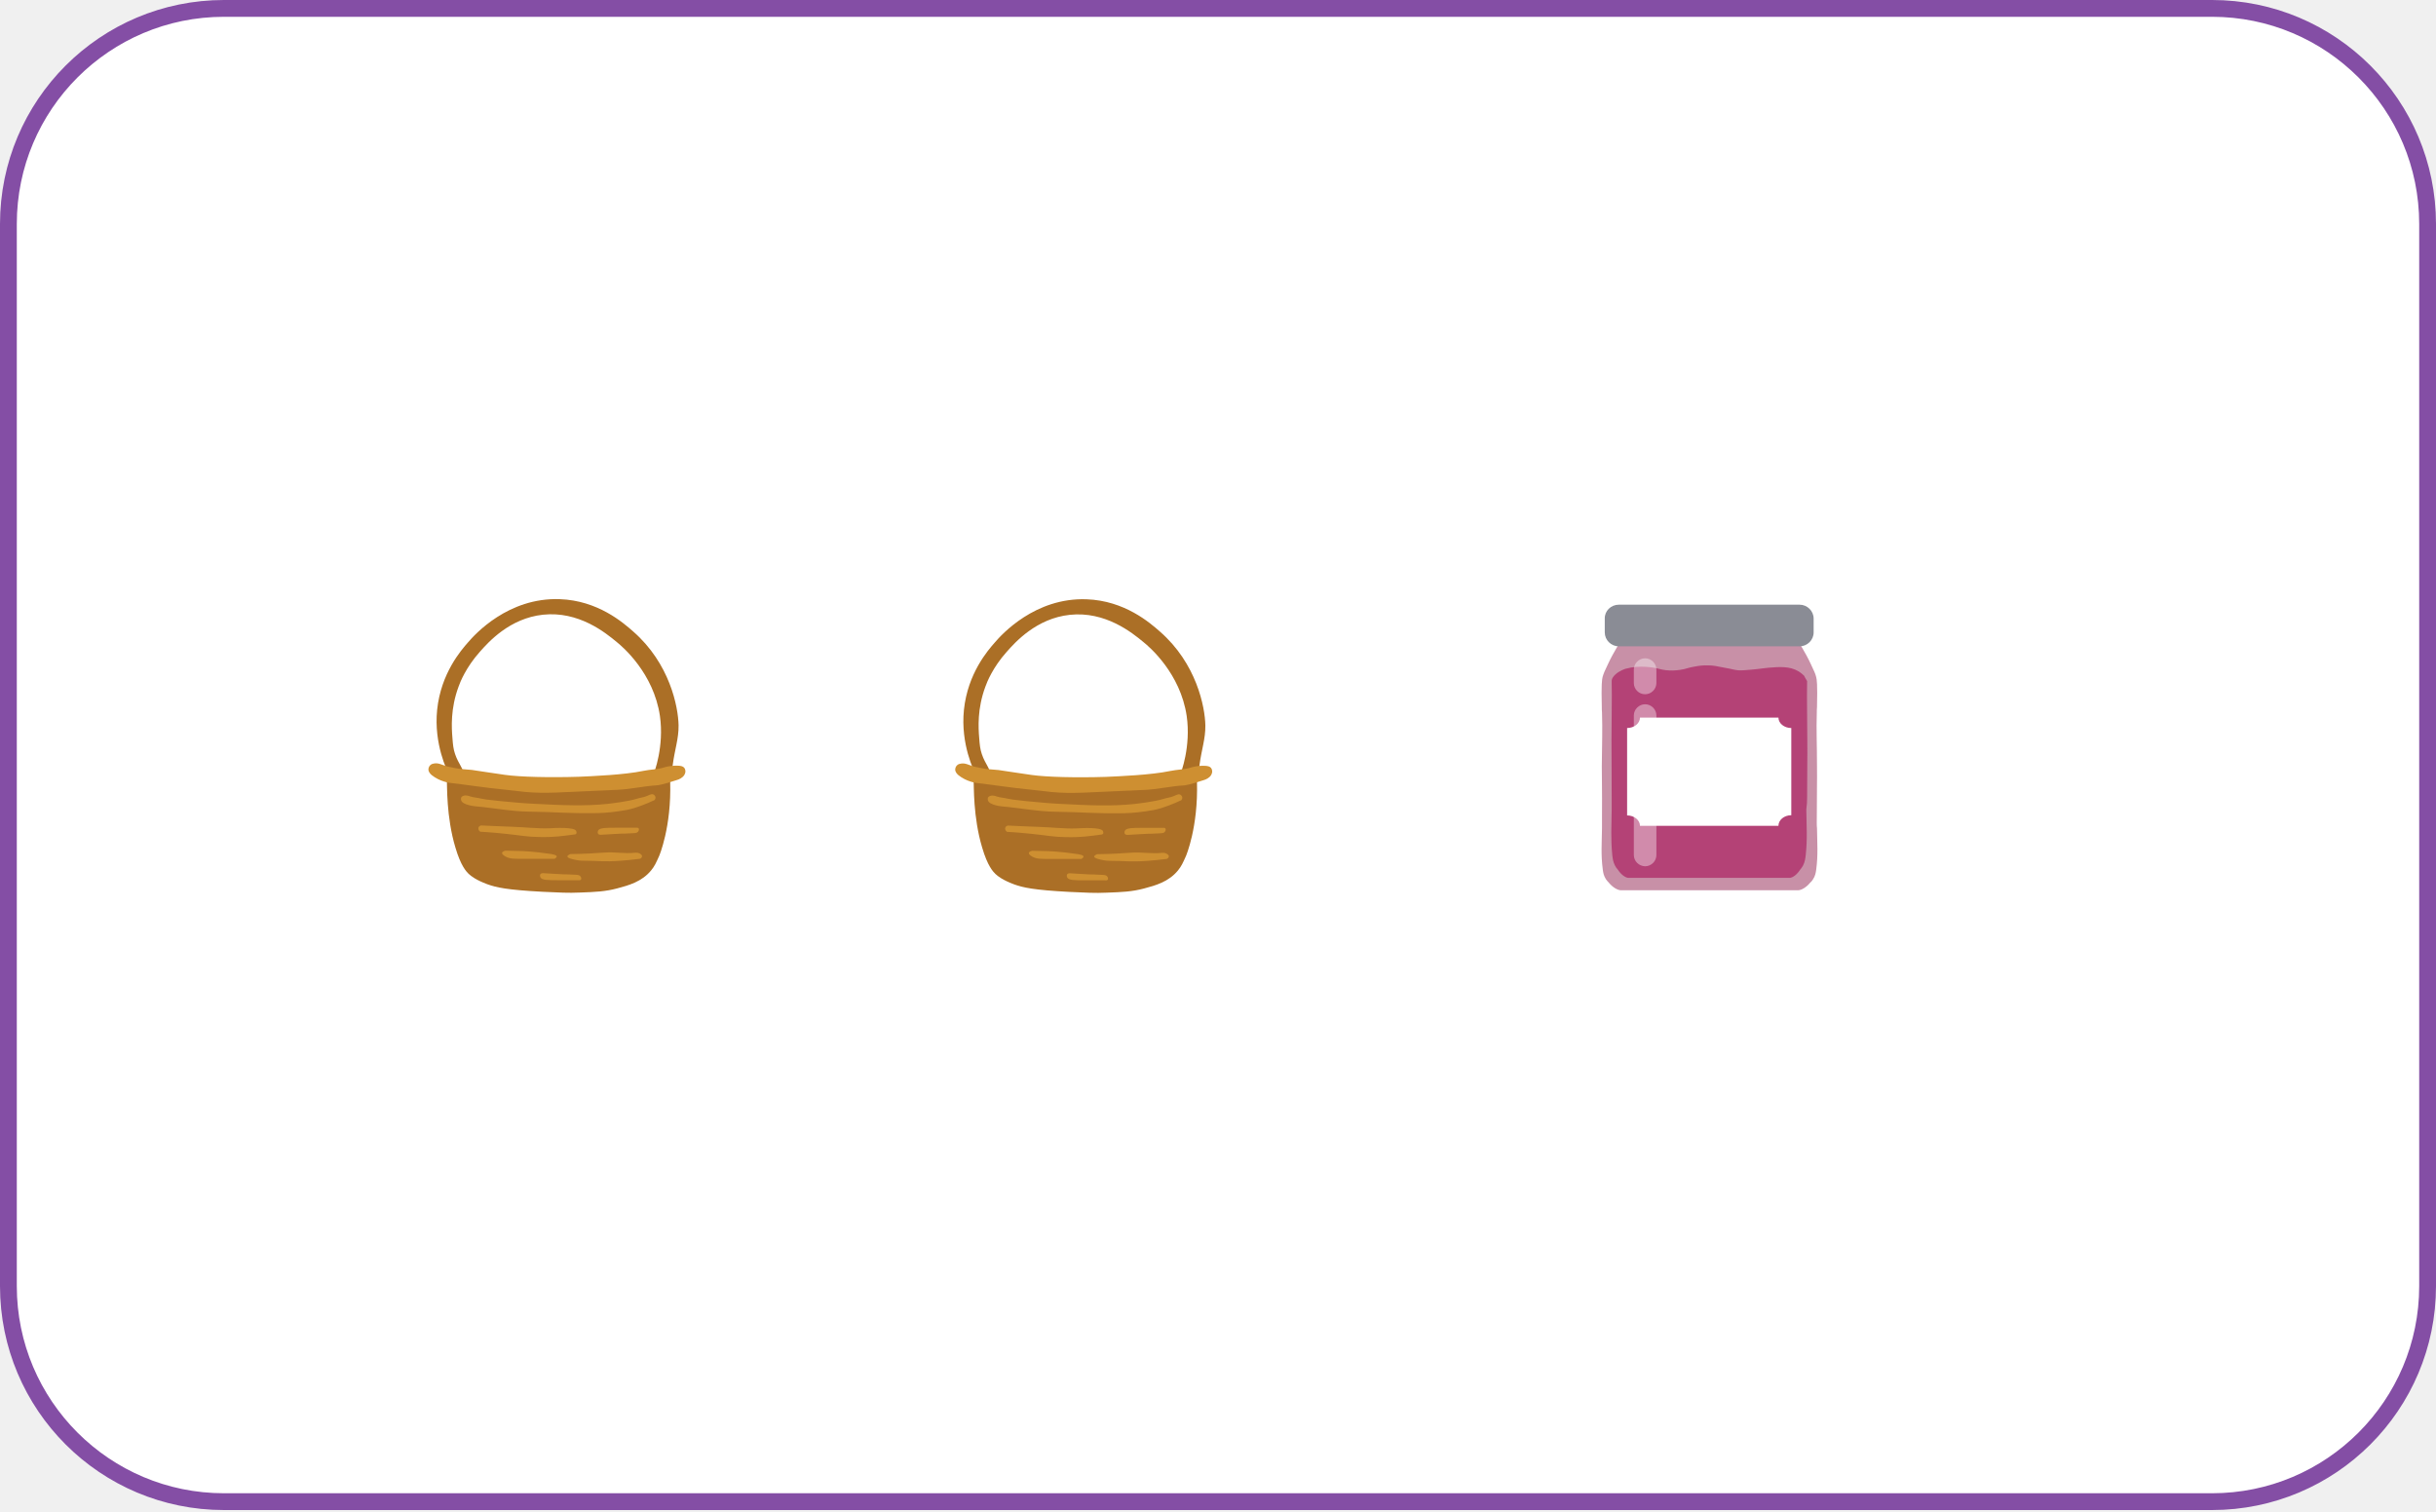
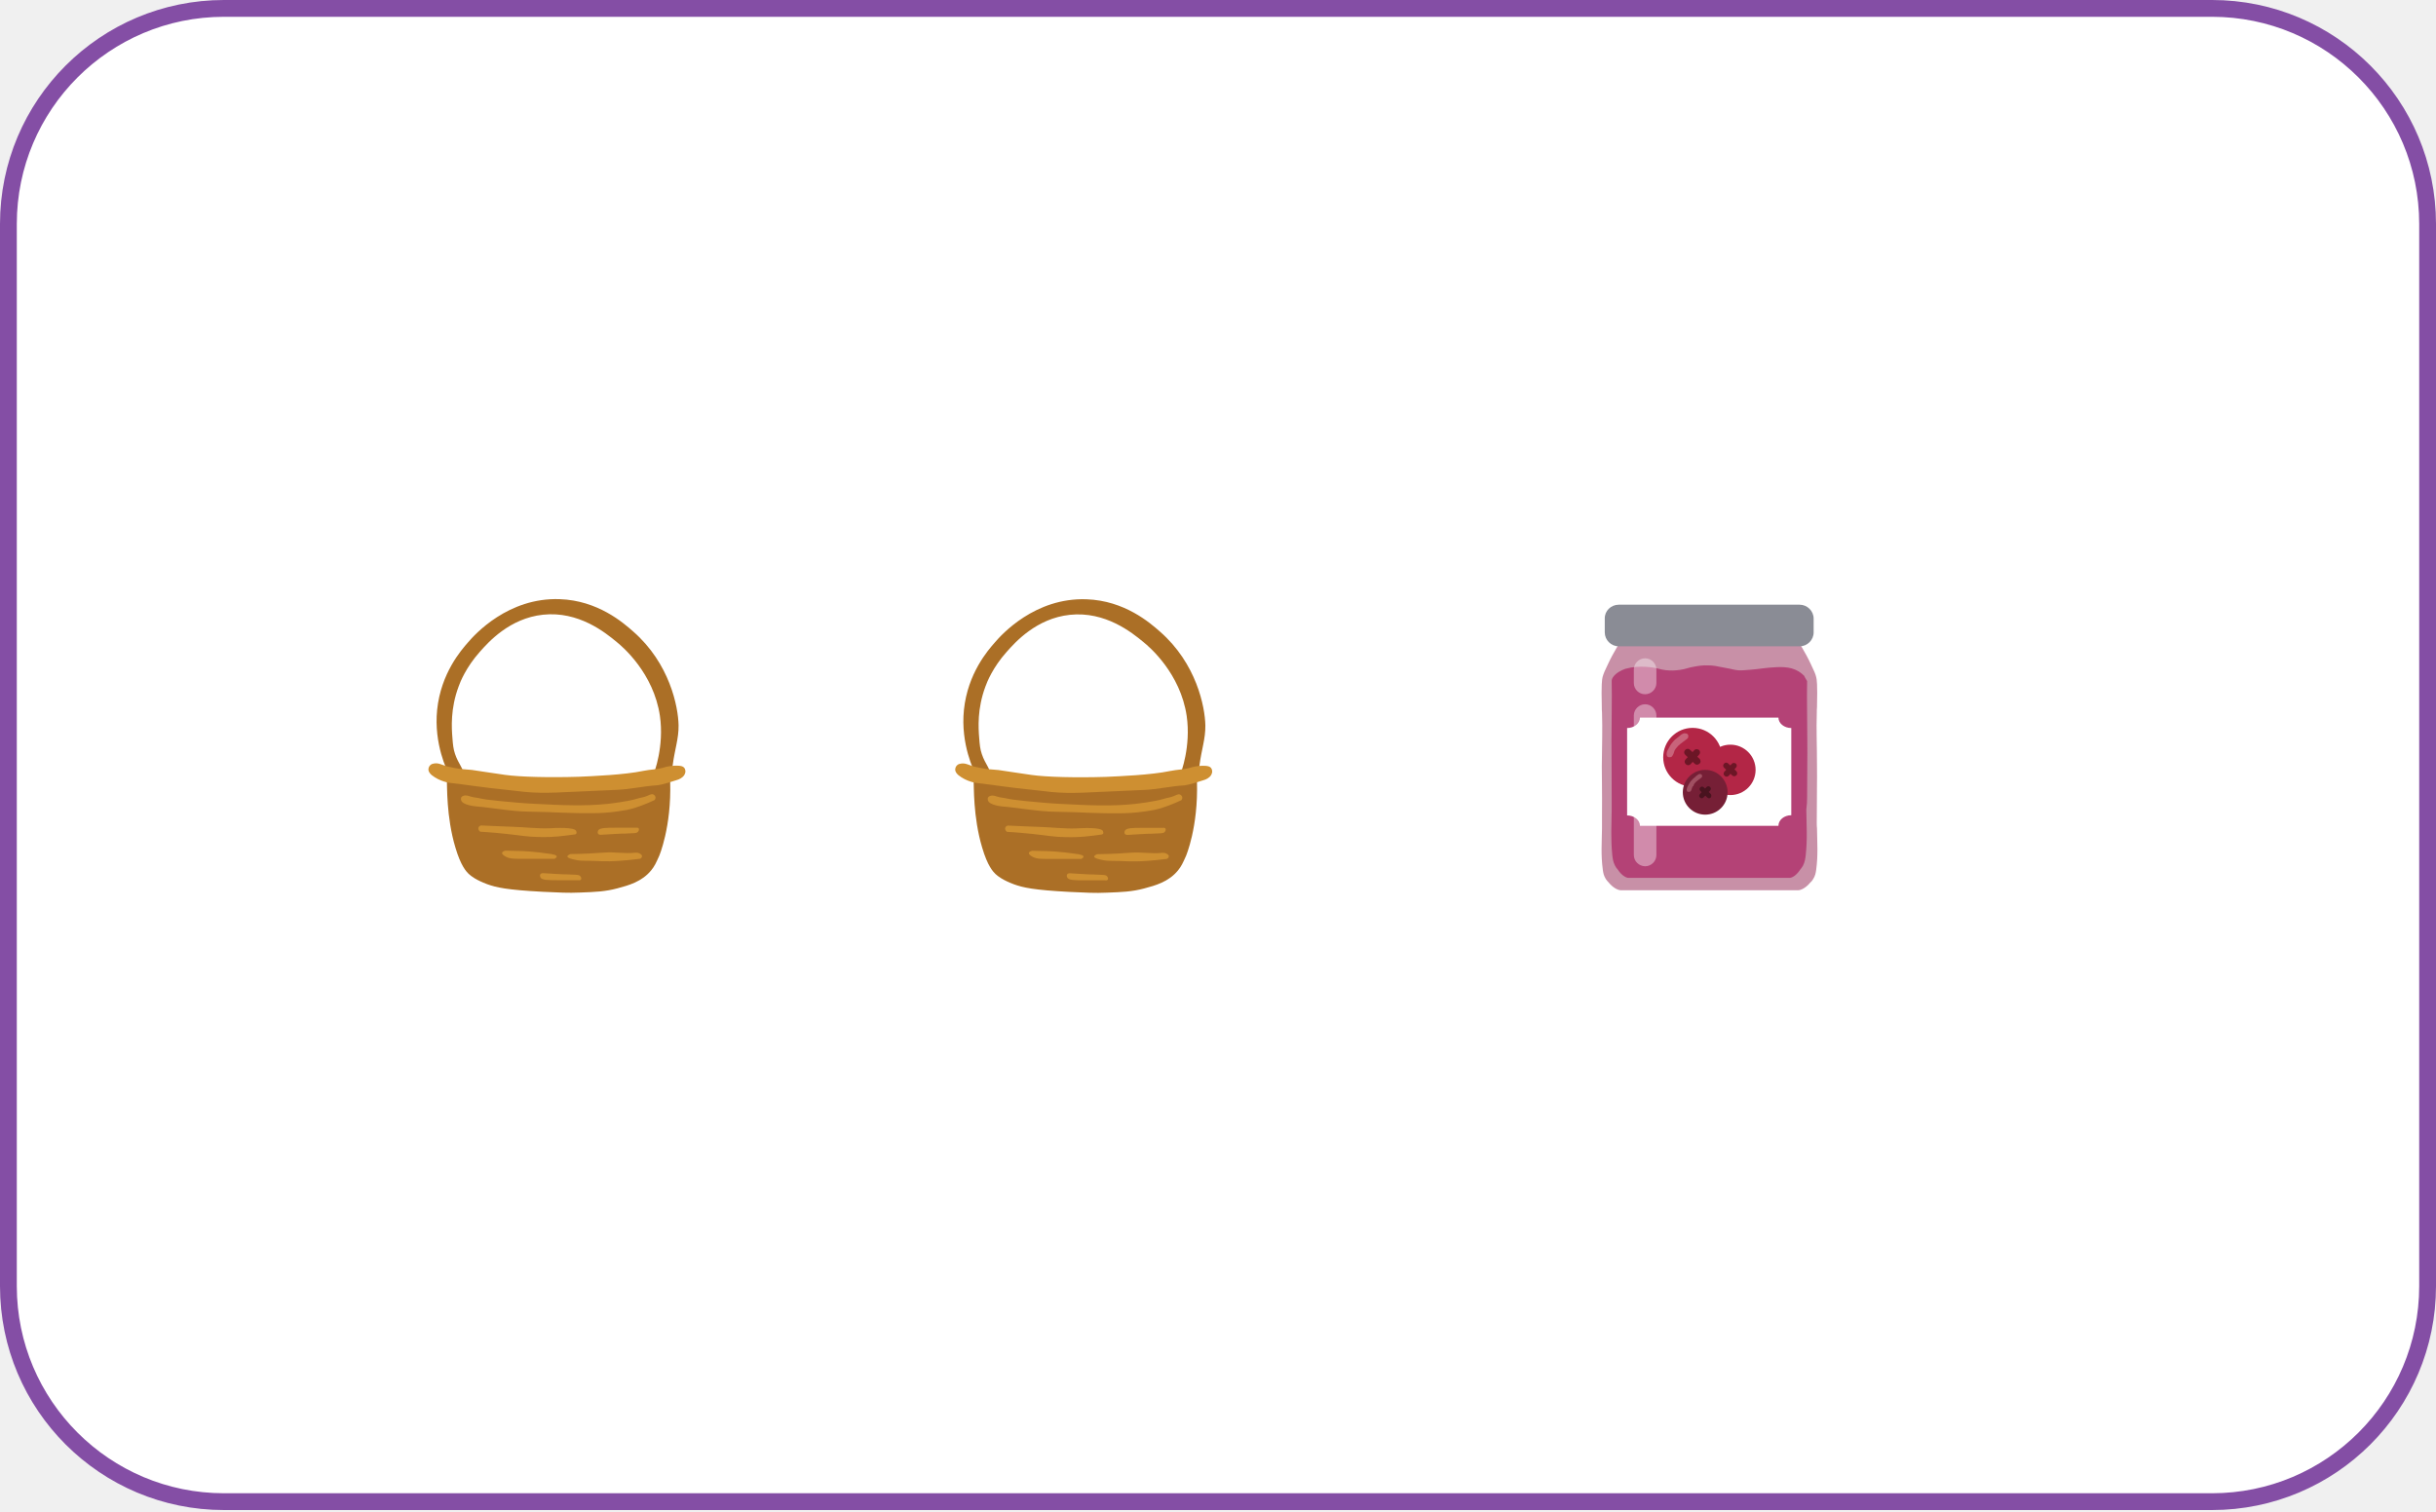
<svg xmlns="http://www.w3.org/2000/svg" viewBox="0 0 870 540" fill="none">
  <rect x="3" y="3" width="864" height="533.4" rx="77" fill="white" stroke="#844EA5" stroke-width="6" />
  <path d="M353.239 276.147C354.055 275.064 351.88 273.033 350.656 269.377C350.044 267.549 349.908 266.195 349.704 263.487C349.432 260.103 348.956 253.197 351.948 245.209C352.491 243.652 354.599 238.371 359.495 232.888C362.555 229.435 370.103 220.905 382.07 219.619C394.786 218.265 404.305 225.983 408.385 229.368C410.425 230.992 421.576 240.47 423.82 255.77C425.384 266.602 421.78 276.215 421.508 276.553C421.508 276.553 421.372 276.756 421.372 276.959C421.372 277.23 421.644 277.433 421.78 277.501C422.256 277.839 424.024 278.381 425.792 277.433C425.928 277.366 426.744 276.892 427.424 275.944C428.172 274.861 428.308 273.778 428.376 273.439C429.124 267.617 430.552 263.961 430.484 259.087C430.348 252.52 427.356 237.017 414.233 225.576C410.697 222.462 401.653 214.542 388.054 214.068C369.627 213.391 357.659 226.727 355.347 229.435C352.831 232.279 345.624 240.538 344.264 253.536C342.972 265.925 348.072 275.809 348.208 276.012C348.208 276.012 348.344 276.215 348.412 276.486C348.48 276.689 348.48 276.756 348.48 276.756C348.684 277.23 350.588 276.959 350.588 276.959C352.151 276.553 353.035 276.418 353.239 276.147Z" fill="#AB6F26" />
  <path d="M347.732 279.058C347.868 280.277 347.46 291.785 350.792 302.82C352.695 309.319 354.667 311.35 355.483 312.162C356.503 313.11 358.203 314.397 362.147 315.886C365.343 317.037 369.083 317.917 381.934 318.594C387.918 318.865 390.978 319.068 395.33 318.865C400.837 318.661 404.237 318.526 408.589 317.375C412.669 316.292 417.361 315.006 420.693 310.944C421.916 309.455 422.46 308.236 423.548 305.799C423.548 305.799 427.968 295.576 427.492 279.261C427.492 278.246 427.356 276.959 427.356 276.959C427.356 276.689 427.288 276.553 427.288 276.485C426.812 275.199 386.354 284.474 359.971 278.923C356.367 278.178 347.664 278.043 347.664 278.516C347.732 278.787 347.732 278.855 347.732 279.058Z" fill="#AB6F26" />
  <path d="M368.471 276.824C364.799 276.282 362.487 275.944 362.487 275.944C357.455 275.199 357.591 275.199 356.639 275.064C354.123 274.793 352.967 274.861 350.52 274.387C349.16 274.116 348.48 273.981 347.936 273.845C345.828 273.236 344.808 272.491 343.176 272.762C342.7 272.83 342.292 272.965 341.952 273.236C341.408 273.642 341.136 274.319 341.136 274.996C341.204 275.741 341.68 276.35 342.292 276.892C345.216 279.261 348.684 279.667 348.684 279.667C355.075 280.412 361.399 281.427 367.791 282.037C372.551 282.511 372.075 282.578 375.61 282.917C383.498 283.594 386.014 283.12 408.589 282.172C413.417 281.969 418.109 280.818 422.936 280.547C422.936 280.547 424.704 280.412 430.144 278.584C430.552 278.449 431.844 277.975 432.524 276.892C432.864 276.282 432.932 275.809 432.932 275.673C432.932 275.538 432.932 274.861 432.524 274.319C432.048 273.71 431.232 273.642 430.688 273.574C427.764 273.371 425.52 274.116 425.52 274.116C423.072 274.928 420.421 274.861 417.905 275.402C411.173 276.824 399.613 277.298 394.99 277.501C384.314 277.839 373.707 277.569 368.471 276.824Z" fill="#CE8F31" />
  <path d="M419.265 284.339C418.109 284.88 416.817 284.948 415.593 285.354C412.397 286.369 406.277 287.046 405.189 287.182C397.03 288.062 388.394 287.656 379.35 287.182C374.999 286.979 372.143 286.708 366.499 286.166C361.807 285.692 360.787 285.489 359.835 285.286C358.611 284.948 357.319 284.948 356.095 284.542C355.687 284.406 354.531 283.932 353.579 284.339C353.035 284.542 352.899 284.812 352.831 284.948C352.831 284.948 352.696 285.354 352.831 285.896C353.307 287.656 357.931 288.062 357.931 288.062C364.323 288.603 370.647 289.89 377.038 289.957C386.49 290.093 391.59 290.634 400.497 290.499C401.857 290.499 404.985 290.431 409.065 289.822C411.105 289.551 412.669 289.28 414.709 288.671C418.245 287.588 421.916 285.828 421.916 285.828C421.916 285.828 422.256 285.354 422.256 284.948C422.256 284.542 421.916 284.068 421.645 283.932C421.033 283.458 420.217 283.932 419.265 284.339Z" fill="#CE8F31" />
  <path d="M396.146 307.491C402.469 307.491 403.421 307.965 409.949 307.491C411.717 307.356 414.029 307.153 416.681 306.814C417.157 306.611 417.429 306.273 417.429 305.867C417.429 305.325 416.817 305.054 416.613 304.919C415.865 304.513 414.981 304.648 414.845 304.648C411.309 305.054 407.637 304.309 404.101 304.58C401.245 304.783 397.166 305.054 391.794 305.122C390.842 305.528 390.774 305.867 390.774 306.002C390.842 306.544 392.27 306.882 393.154 307.085C394.854 307.491 396.146 307.491 396.146 307.491Z" fill="#CE8F31" />
  <path d="M374.387 304.039C373.163 304.039 371.191 303.971 368.607 303.903C368.403 303.971 367.519 304.174 367.451 304.716C367.383 305.325 368.471 305.867 368.811 306.07C370.375 306.882 371.735 306.814 375.679 306.814C376.358 306.814 377.038 306.814 377.786 306.814C379.758 306.814 382.546 306.814 386.218 306.814C386.558 306.611 387.034 306.273 386.966 305.934C386.898 305.46 385.742 305.257 385.13 305.122C378.33 304.106 374.387 304.039 374.387 304.039Z" fill="#CE8F31" />
  <path d="M411.105 297.81C410.629 297.81 409.609 297.81 407.569 297.946C406.481 298.014 404.985 298.081 403.081 298.217C403.013 298.217 402.197 298.352 401.789 297.946C401.517 297.607 401.585 297.066 401.721 296.795C402.129 295.712 404.577 295.712 408.045 295.712C409.405 295.712 411.853 295.712 415.321 295.712C415.389 295.712 415.933 295.576 416.205 295.915C416.477 296.253 416.273 296.863 416.001 297.133C415.661 297.607 415.049 297.607 414.165 297.675C412.397 297.743 411.445 297.81 411.105 297.81Z" fill="#CE8F31" />
  <path d="M384.246 295.915C379.894 296.05 375.542 295.509 371.191 295.373C368.607 295.306 364.731 295.103 359.971 294.899C359.903 294.899 359.291 295.035 359.087 295.509C358.815 295.983 359.019 296.727 359.631 297.133C363.439 297.337 366.499 297.675 368.675 297.878C374.387 298.487 376.222 298.961 380.642 299.029C383.702 299.097 386.082 298.961 387.442 298.826C389.618 298.623 391.59 298.352 393.086 298.149C393.222 298.149 393.698 298.149 393.97 297.81C393.97 297.81 394.174 297.472 393.902 296.863C393.29 295.441 386.694 295.779 384.246 295.915Z" fill="#CE8F31" />
  <path d="M390.502 312.366C390.026 312.366 389.006 312.366 386.966 312.23C385.878 312.162 384.382 312.095 382.478 311.959C382.41 311.959 381.594 311.824 381.186 312.23C380.914 312.569 380.982 313.11 381.118 313.381C381.526 314.464 383.974 314.464 387.442 314.464C388.802 314.464 391.25 314.464 394.718 314.464C394.786 314.464 395.33 314.6 395.602 314.261C395.874 313.923 395.67 313.313 395.398 313.043C395.058 312.569 394.446 312.569 393.562 312.501C391.726 312.433 390.842 312.366 390.502 312.366Z" fill="#CE8F31" />
  <path d="M165.103 276.104C165.919 275.021 163.744 272.99 162.52 269.334C161.908 267.507 161.772 266.153 161.568 263.445C161.296 260.06 160.82 253.154 163.812 245.166C164.355 243.609 166.463 238.329 171.359 232.845C174.419 229.392 181.967 220.862 193.934 219.576C206.65 218.222 216.169 225.94 220.249 229.325C222.289 230.949 233.44 240.427 235.684 255.727C237.248 266.559 233.644 276.172 233.372 276.51C233.372 276.51 233.236 276.713 233.236 276.917C233.236 277.187 233.508 277.39 233.644 277.458C234.12 277.797 235.888 278.338 237.656 277.39C237.792 277.323 238.608 276.849 239.288 275.901C240.036 274.818 240.172 273.735 240.24 273.396C240.988 267.574 242.416 263.919 242.348 259.044C242.212 252.477 239.22 236.975 226.097 225.534C222.561 222.419 213.517 214.499 199.918 214.025C181.491 213.348 169.523 226.684 167.211 229.392C164.695 232.236 157.488 240.495 156.128 253.493C154.836 265.882 159.936 275.766 160.072 275.969C160.072 275.969 160.208 276.172 160.276 276.443C160.344 276.646 160.344 276.713 160.344 276.713C160.548 277.187 162.452 276.917 162.452 276.917C164.016 276.51 164.899 276.375 165.103 276.104Z" fill="#AB6F26" />
  <path d="M159.596 279.015C159.732 280.234 159.324 291.742 162.656 302.777C164.559 309.276 166.531 311.307 167.347 312.12C168.367 313.067 170.067 314.354 174.011 315.843C177.207 316.994 180.947 317.874 193.798 318.551C199.782 318.822 202.842 319.025 207.194 318.822C212.701 318.619 216.101 318.483 220.453 317.332C224.533 316.249 229.225 314.963 232.557 310.901C233.78 309.412 234.324 308.193 235.412 305.756C235.412 305.756 239.832 295.534 239.356 279.218C239.356 278.203 239.22 276.917 239.22 276.917C239.22 276.646 239.152 276.51 239.152 276.443C238.676 275.156 198.218 284.431 171.835 278.88C168.231 278.135 159.528 278 159.528 278.474C159.596 278.744 159.596 278.812 159.596 279.015Z" fill="#AB6F26" />
  <path d="M180.335 276.781C176.663 276.24 174.351 275.901 174.351 275.901C169.319 275.156 169.455 275.156 168.503 275.021C165.987 274.75 164.831 274.818 162.384 274.344C161.024 274.073 160.344 273.938 159.8 273.802C157.692 273.193 156.672 272.448 155.04 272.719C154.564 272.787 154.156 272.922 153.816 273.193C153.272 273.599 153 274.276 153 274.953C153.068 275.698 153.544 276.307 154.156 276.849C157.08 279.218 160.548 279.624 160.548 279.624C166.939 280.369 173.263 281.385 179.655 281.994C184.415 282.468 183.939 282.536 187.475 282.874C195.362 283.551 197.878 283.077 220.453 282.129C225.281 281.926 229.973 280.775 234.8 280.505C234.8 280.505 236.568 280.369 242.008 278.541C242.416 278.406 243.708 277.932 244.388 276.849C244.728 276.24 244.796 275.766 244.796 275.63C244.796 275.495 244.796 274.818 244.388 274.276C243.912 273.667 243.096 273.599 242.552 273.532C239.628 273.329 237.384 274.073 237.384 274.073C234.936 274.886 232.285 274.818 229.769 275.359C223.037 276.781 211.477 277.255 206.854 277.458C196.178 277.797 185.571 277.526 180.335 276.781Z" fill="#CE8F31" />
  <path d="M231.129 284.296C229.973 284.837 228.681 284.905 227.457 285.311C224.261 286.327 218.141 287.004 217.053 287.139C208.894 288.019 200.258 287.613 191.214 287.139C186.863 286.936 184.007 286.665 178.363 286.124C173.671 285.65 172.651 285.447 171.699 285.243C170.475 284.905 169.183 284.905 167.959 284.499C167.551 284.363 166.395 283.889 165.443 284.296C164.9 284.499 164.764 284.77 164.696 284.905C164.696 284.905 164.56 285.311 164.696 285.853C165.171 287.613 169.795 288.019 169.795 288.019C176.187 288.561 182.511 289.847 188.902 289.915C198.354 290.05 203.454 290.592 212.361 290.456C213.721 290.456 216.849 290.389 220.929 289.779C222.969 289.508 224.533 289.238 226.573 288.628C230.109 287.545 233.781 285.785 233.781 285.785C233.781 285.785 234.12 285.311 234.12 284.905C234.12 284.499 233.781 284.025 233.509 283.889C232.897 283.416 232.081 283.889 231.129 284.296Z" fill="#CE8F31" />
  <path d="M208.01 307.448C214.333 307.448 215.285 307.922 221.813 307.448C223.581 307.313 225.893 307.11 228.545 306.772C229.021 306.568 229.293 306.23 229.293 305.824C229.293 305.282 228.681 305.011 228.477 304.876C227.729 304.47 226.845 304.605 226.709 304.605C223.173 305.011 219.501 304.267 215.965 304.537C213.109 304.741 209.03 305.011 203.658 305.079C202.706 305.485 202.638 305.824 202.638 305.959C202.706 306.501 204.134 306.839 205.018 307.042C206.718 307.448 208.01 307.448 208.01 307.448Z" fill="#CE8F31" />
  <path d="M186.251 303.996C185.027 303.996 183.055 303.928 180.471 303.86C180.267 303.928 179.383 304.131 179.315 304.673C179.247 305.282 180.335 305.824 180.675 306.027C182.239 306.839 183.599 306.771 187.543 306.771C188.222 306.771 188.902 306.771 189.65 306.771C191.622 306.771 194.41 306.771 198.082 306.771C198.422 306.568 198.898 306.23 198.83 305.891C198.762 305.418 197.606 305.214 196.994 305.079C190.194 304.064 186.251 303.996 186.251 303.996Z" fill="#CE8F31" />
  <path d="M222.969 297.768C222.493 297.768 221.473 297.768 219.433 297.903C218.345 297.971 216.849 298.038 214.945 298.174C214.877 298.174 214.061 298.309 213.653 297.903C213.381 297.565 213.449 297.023 213.585 296.752C213.993 295.669 216.441 295.669 219.909 295.669C221.269 295.669 223.717 295.669 227.185 295.669C227.253 295.669 227.797 295.534 228.069 295.872C228.341 296.211 228.137 296.82 227.865 297.091C227.525 297.565 226.913 297.565 226.029 297.632C224.261 297.7 223.309 297.768 222.969 297.768Z" fill="#CE8F31" />
  <path d="M196.11 295.872C191.758 296.007 187.406 295.466 183.055 295.33C180.471 295.263 176.595 295.06 171.835 294.857C171.767 294.857 171.155 294.992 170.951 295.466C170.679 295.94 170.883 296.684 171.495 297.091C175.303 297.294 178.363 297.632 180.539 297.835C186.251 298.445 188.086 298.918 192.506 298.986C195.566 299.054 197.946 298.918 199.306 298.783C201.482 298.58 203.454 298.309 204.95 298.106C205.086 298.106 205.562 298.106 205.834 297.768C205.834 297.768 206.038 297.429 205.766 296.82C205.154 295.398 198.558 295.737 196.11 295.872Z" fill="#CE8F31" />
  <path d="M202.366 312.323C201.89 312.323 200.87 312.323 198.83 312.187C197.742 312.12 196.246 312.052 194.342 311.917C194.274 311.917 193.458 311.781 193.05 312.187C192.778 312.526 192.846 313.067 192.982 313.338C193.39 314.421 195.838 314.421 199.306 314.421C200.666 314.421 203.114 314.421 206.582 314.421C206.65 314.421 207.194 314.557 207.466 314.218C207.738 313.88 207.534 313.271 207.262 313C206.922 312.526 206.31 312.526 205.426 312.458C203.59 312.39 202.706 312.323 202.366 312.323Z" fill="#CE8F31" />
  <path d="M648.859 291.834C648.859 280.82 649 280.259 648.929 273.664C648.929 265.737 648.647 260.686 648.859 254.513C648.859 253.882 648.859 253.461 648.929 252.619C649.141 244.341 648.859 242.728 648.647 241.886C648.364 240.623 647.799 239.501 646.739 237.256C644.691 232.836 642.36 229.329 641.653 228.347C638.192 223.717 629.291 221.472 621.026 221.542C617.211 221.542 613.538 222.033 610.5 222.945C607.462 222.033 603.789 221.542 599.974 221.542C591.709 221.472 582.808 223.717 579.347 228.347C578.64 229.329 576.309 232.836 574.261 237.256C573.201 239.431 572.706 240.553 572.353 241.816C572.141 242.728 571.859 244.341 572.071 252.549C572.071 253.391 572.071 253.812 572.141 254.443C572.353 260.616 572.141 265.737 572.071 273.594C572.071 280.188 572.212 280.75 572.141 291.763C572.141 293.166 572.141 294.499 572.141 295.902C572.071 301.094 571.717 305.373 572.424 310.634C572.565 311.757 572.777 312.879 573.554 314.072C573.907 314.563 574.261 314.983 574.614 315.334C575.885 316.878 577.581 317.93 578.782 318C578.923 318 579.347 318 579.912 318H580.053H580.689C581.254 318 581.678 318 581.819 318H639.251C639.393 318 639.817 318 640.382 318H641.017H641.159C641.724 318 642.148 318 642.289 318C643.49 317.93 645.185 316.878 646.457 315.334C646.881 314.983 647.234 314.563 647.517 314.072C648.294 312.879 648.506 311.757 648.647 310.634C649.353 305.373 649 301.094 648.929 295.902C648.788 294.569 648.859 293.166 648.859 291.834Z" fill="#C890A7" />
  <path d="M642.713 230.872H578.146C575.391 230.872 573.13 228.627 573.13 225.891V220.981C573.06 218.245 575.32 216 578.146 216H642.713C645.468 216 647.728 218.245 647.728 220.981V225.891C647.728 228.627 645.468 230.872 642.713 230.872Z" fill="#8A8C95" />
  <path d="M645.397 284.678C645.397 272.472 645.539 271.84 645.468 264.545C645.468 255.776 645.256 250.164 645.397 243.289C645.397 243.219 644.55 241.956 644.338 241.395C643.914 240.974 643.207 240.342 642.289 239.781C639.181 237.957 635.719 238.168 631.551 238.519C629.785 238.659 629.22 238.869 625.335 239.22C622.792 239.431 621.873 239.501 620.814 239.431C619.26 239.29 619.118 239.08 615.939 238.519C613.184 237.957 611.772 237.677 610.147 237.677C608.239 237.607 606.756 237.817 605.273 238.098C602.871 238.448 602.447 238.939 599.974 239.29C599.268 239.36 597.996 239.571 596.372 239.501C594.182 239.431 592.981 239.01 591.427 238.659C590.65 238.519 585.705 237.466 580.618 238.869C580.618 238.869 578.428 239.501 576.874 240.974C576.592 241.254 575.532 242.237 575.603 243.359C575.744 250.094 575.532 255.776 575.532 264.475C575.532 271.77 575.603 272.402 575.603 284.608C575.603 286.151 575.603 287.624 575.603 289.168C575.532 294.92 575.25 299.69 575.815 305.443C575.956 306.635 576.097 307.898 576.804 309.231C577.086 309.792 577.439 310.283 577.793 310.634C578.923 312.388 580.477 313.51 581.537 313.58C581.607 313.58 582.031 313.58 582.526 313.58H582.667H583.232C583.727 313.58 584.08 313.58 584.221 313.58H636.496C636.638 313.58 636.991 313.58 637.485 313.58H638.05H638.192C638.686 313.58 639.11 313.58 639.181 313.58C640.311 313.51 641.795 312.388 642.925 310.634C643.278 310.213 643.631 309.722 643.914 309.231C644.62 307.898 644.761 306.635 644.903 305.443C645.539 299.62 645.185 294.92 645.115 289.168C645.327 287.695 645.397 286.151 645.397 284.678Z" fill="#B44276" />
  <path d="M639.746 291.202V260.055C637.203 260.055 635.154 258.371 635.154 256.337H585.705C585.705 258.371 583.656 260.055 581.113 260.055V291.272C583.656 291.272 585.705 292.956 585.705 294.99H635.154C635.154 292.886 637.203 291.202 639.746 291.202Z" fill="white" />
  <path opacity="0.39" d="M583.515 305.373V255.565C583.515 253.391 585.351 251.567 587.541 251.567C589.731 251.567 591.568 253.391 591.568 255.565V305.443C591.568 307.618 589.731 309.442 587.541 309.442C585.281 309.371 583.515 307.618 583.515 305.373Z" fill="white" />
  <path opacity="0.39" d="M583.515 243.99V239.15C583.515 236.975 585.351 235.151 587.541 235.151C589.731 235.151 591.568 236.975 591.568 239.15V243.99C591.568 246.165 589.731 247.989 587.541 247.989C585.281 247.989 583.515 246.165 583.515 243.99Z" fill="white" />
+   <path d="M618 284C622.971 284 627 279.971 627 275C627 270.029 622.971 266 618 266C613.029 266 609 270.029 609 275C609 279.971 613.029 284 618 284Z" fill="#B32646" />
+   <path d="M620.1 276.95C619.65 277.4 619.05 277.4 618.6 276.95L615.75 274.25C615.3 273.8 615.3 273.2 615.75 272.75C616.2 272.3 616.8 272.3 617.25 272.75L620.1 275.45C620.55 275.9 620.55 276.65 620.1 276.95Z" fill="#6C1626" />
+   <path d="M619.95 272.75C620.4 273.2 620.4 273.8 619.95 274.25L617.4 277.1C616.95 277.55 616.35 277.55 615.9 277.1C615.45 276.65 615.45 276.05 615.9 275.6L618.6 272.75C618.9 272.45 619.5 272.45 619.95 272.75Z" fill="#6C1626" />
+   <path d="M604.5 281C610.299 281 615 276.299 615 270.5C615 264.701 610.299 260 604.5 260C598.701 260 594 264.701 594 270.5C594 276.299 598.701 281 604.5 281Z" fill="#B32646" />
+   <path d="M606.95 272.775C606.425 273.3 605.725 273.3 605.2 272.775L601.875 269.625C601.35 269.1 601.35 268.4 601.875 267.875C602.4 267.35 603.1 267.35 603.625 267.875L606.95 271.025C607.475 271.55 607.475 272.425 606.95 272.775Z" fill="#6C1626" />
+   <path d="M606.775 267.875C607.3 268.4 607.3 269.1 606.775 269.625L603.8 272.95C603.275 273.475 602.575 273.475 602.05 272.95C601.525 272.425 601.525 271.725 602.05 271.2L605.2 267.875C605.55 267.525 606.25 267.525 606.775 267.875Z" fill="#6C1626" />
+   <path d="M600.3 265.6C600.825 265.25 601.7 264.55 602.4 264.025C602.575 263.85 602.925 263.675 602.925 263.325C602.925 263.325 603.1 262.625 602.75 262.275C602.4 261.925 601.7 261.925 601.525 261.925C601.35 261.925 601 262.1 600.65 262.275C600.125 262.625 599.95 262.8 599.775 262.975C599.075 263.5 598.725 263.85 598.2 264.2C597.5 264.9 597.15 265.425 596.975 265.6C596.625 266.125 596.275 266.65 595.75 267.7C595.4 268.225 595.225 268.75 595.225 269.45C595.225 269.8 595.4 269.975 595.4 270.15C595.75 270.5 596.1 270.5 596.275 270.5C596.625 270.5 596.975 270.325 596.975 270.325C597.325 270.15 597.325 269.8 597.675 269.275C597.85 268.75 597.85 268.75 598.025 268.225C598.025 268.05 598.2 267.875 598.55 267.35C599.075 266.65 599.6 266.125 600.3 265.6Z" fill="#C8637A" />
+   <path d="M609 291C613.418 291 617 287.418 617 283C617 278.582 613.418 275 609 275C604.582 275 601 278.582 601 283C601 287.418 604.582 291 609 291Z" fill="#761F36" />
+   <path d="M611 284.875C610.625 285.25 610.125 285.25 609.75 284.875L607.25 282.5C606.875 282.125 606.875 281.625 607.25 281.25C607.625 280.875 608.125 280.875 608.5 281.25L611 283.625C611.25 283.875 611.25 284.5 611 284.875Z" fill="#49131F" />
+   <path d="M610.75 281.125C611.125 281.5 611.125 282 610.75 282.375L608.375 284.875C608 285.25 607.5 285.25 607.125 284.875C606.75 284.5 606.75 284 607.125 283.625L609.5 281.125C609.875 280.75 610.375 280.75 610.75 281.125Z" fill="#49131F" />
+   <path d="M605.75 279.25C606.125 278.875 606.75 278.5 607.375 278C607.5 277.875 607.75 277.75 607.875 277.5C607.875 277.5 608 277 607.75 276.75C607.5 276.375 607 276.5 606.875 276.5C606.75 276.5 606.5 276.625 606.25 276.875C605.875 277.125 605.625 277.25 605.625 277.375C605.125 277.875 604.75 278 604.5 278.375C604 278.875 603.625 279.25 603.625 279.375C603.375 279.75 603.125 280.125 602.75 280.875C602.5 281.375 602.375 281.75 602.375 282.125C602.375 282.375 602.5 282.5 602.5 282.625C602.75 282.875 603 282.875 603.125 282.875C603.375 282.875 603.625 282.75 603.625 282.75C603.875 282.625 604 282.375 604.125 282C604.25 281.625 604.25 281.5 604.375 281.25C604.375 281.125 604.5 280.875 604.875 280.625C604.875 280.125 605.25 279.75 605.75 279.25Z" fill="#A05062" />
</svg>
